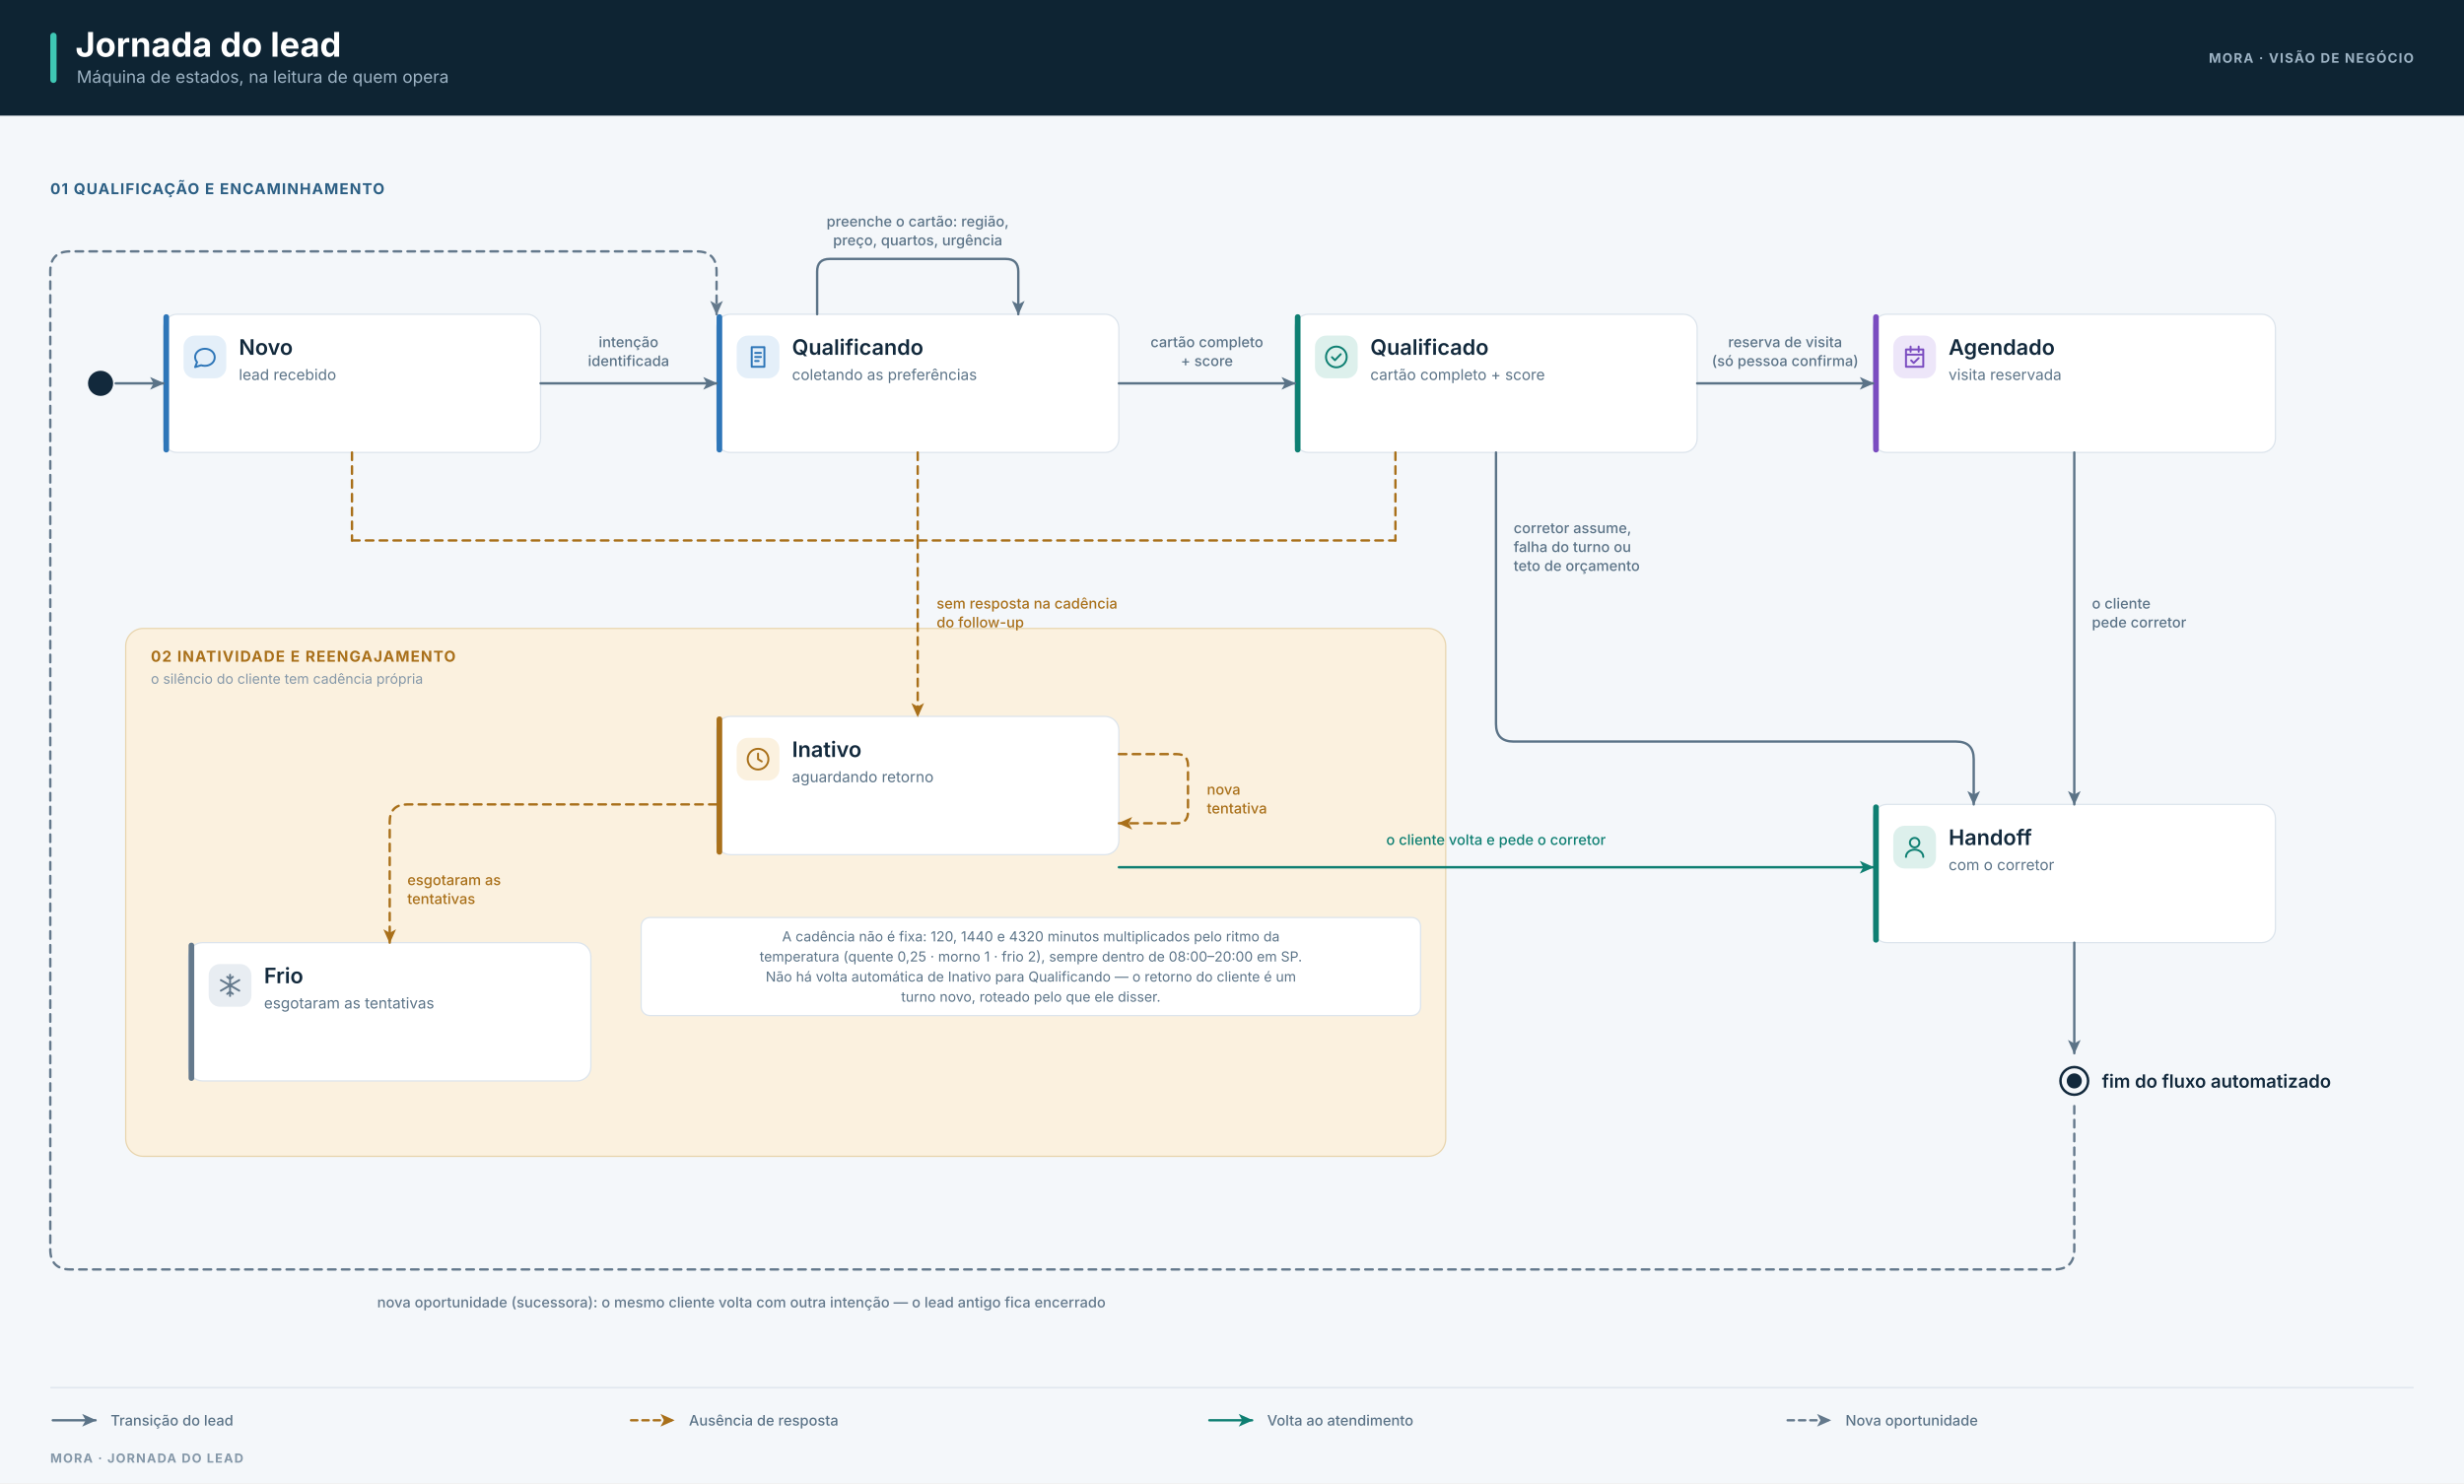
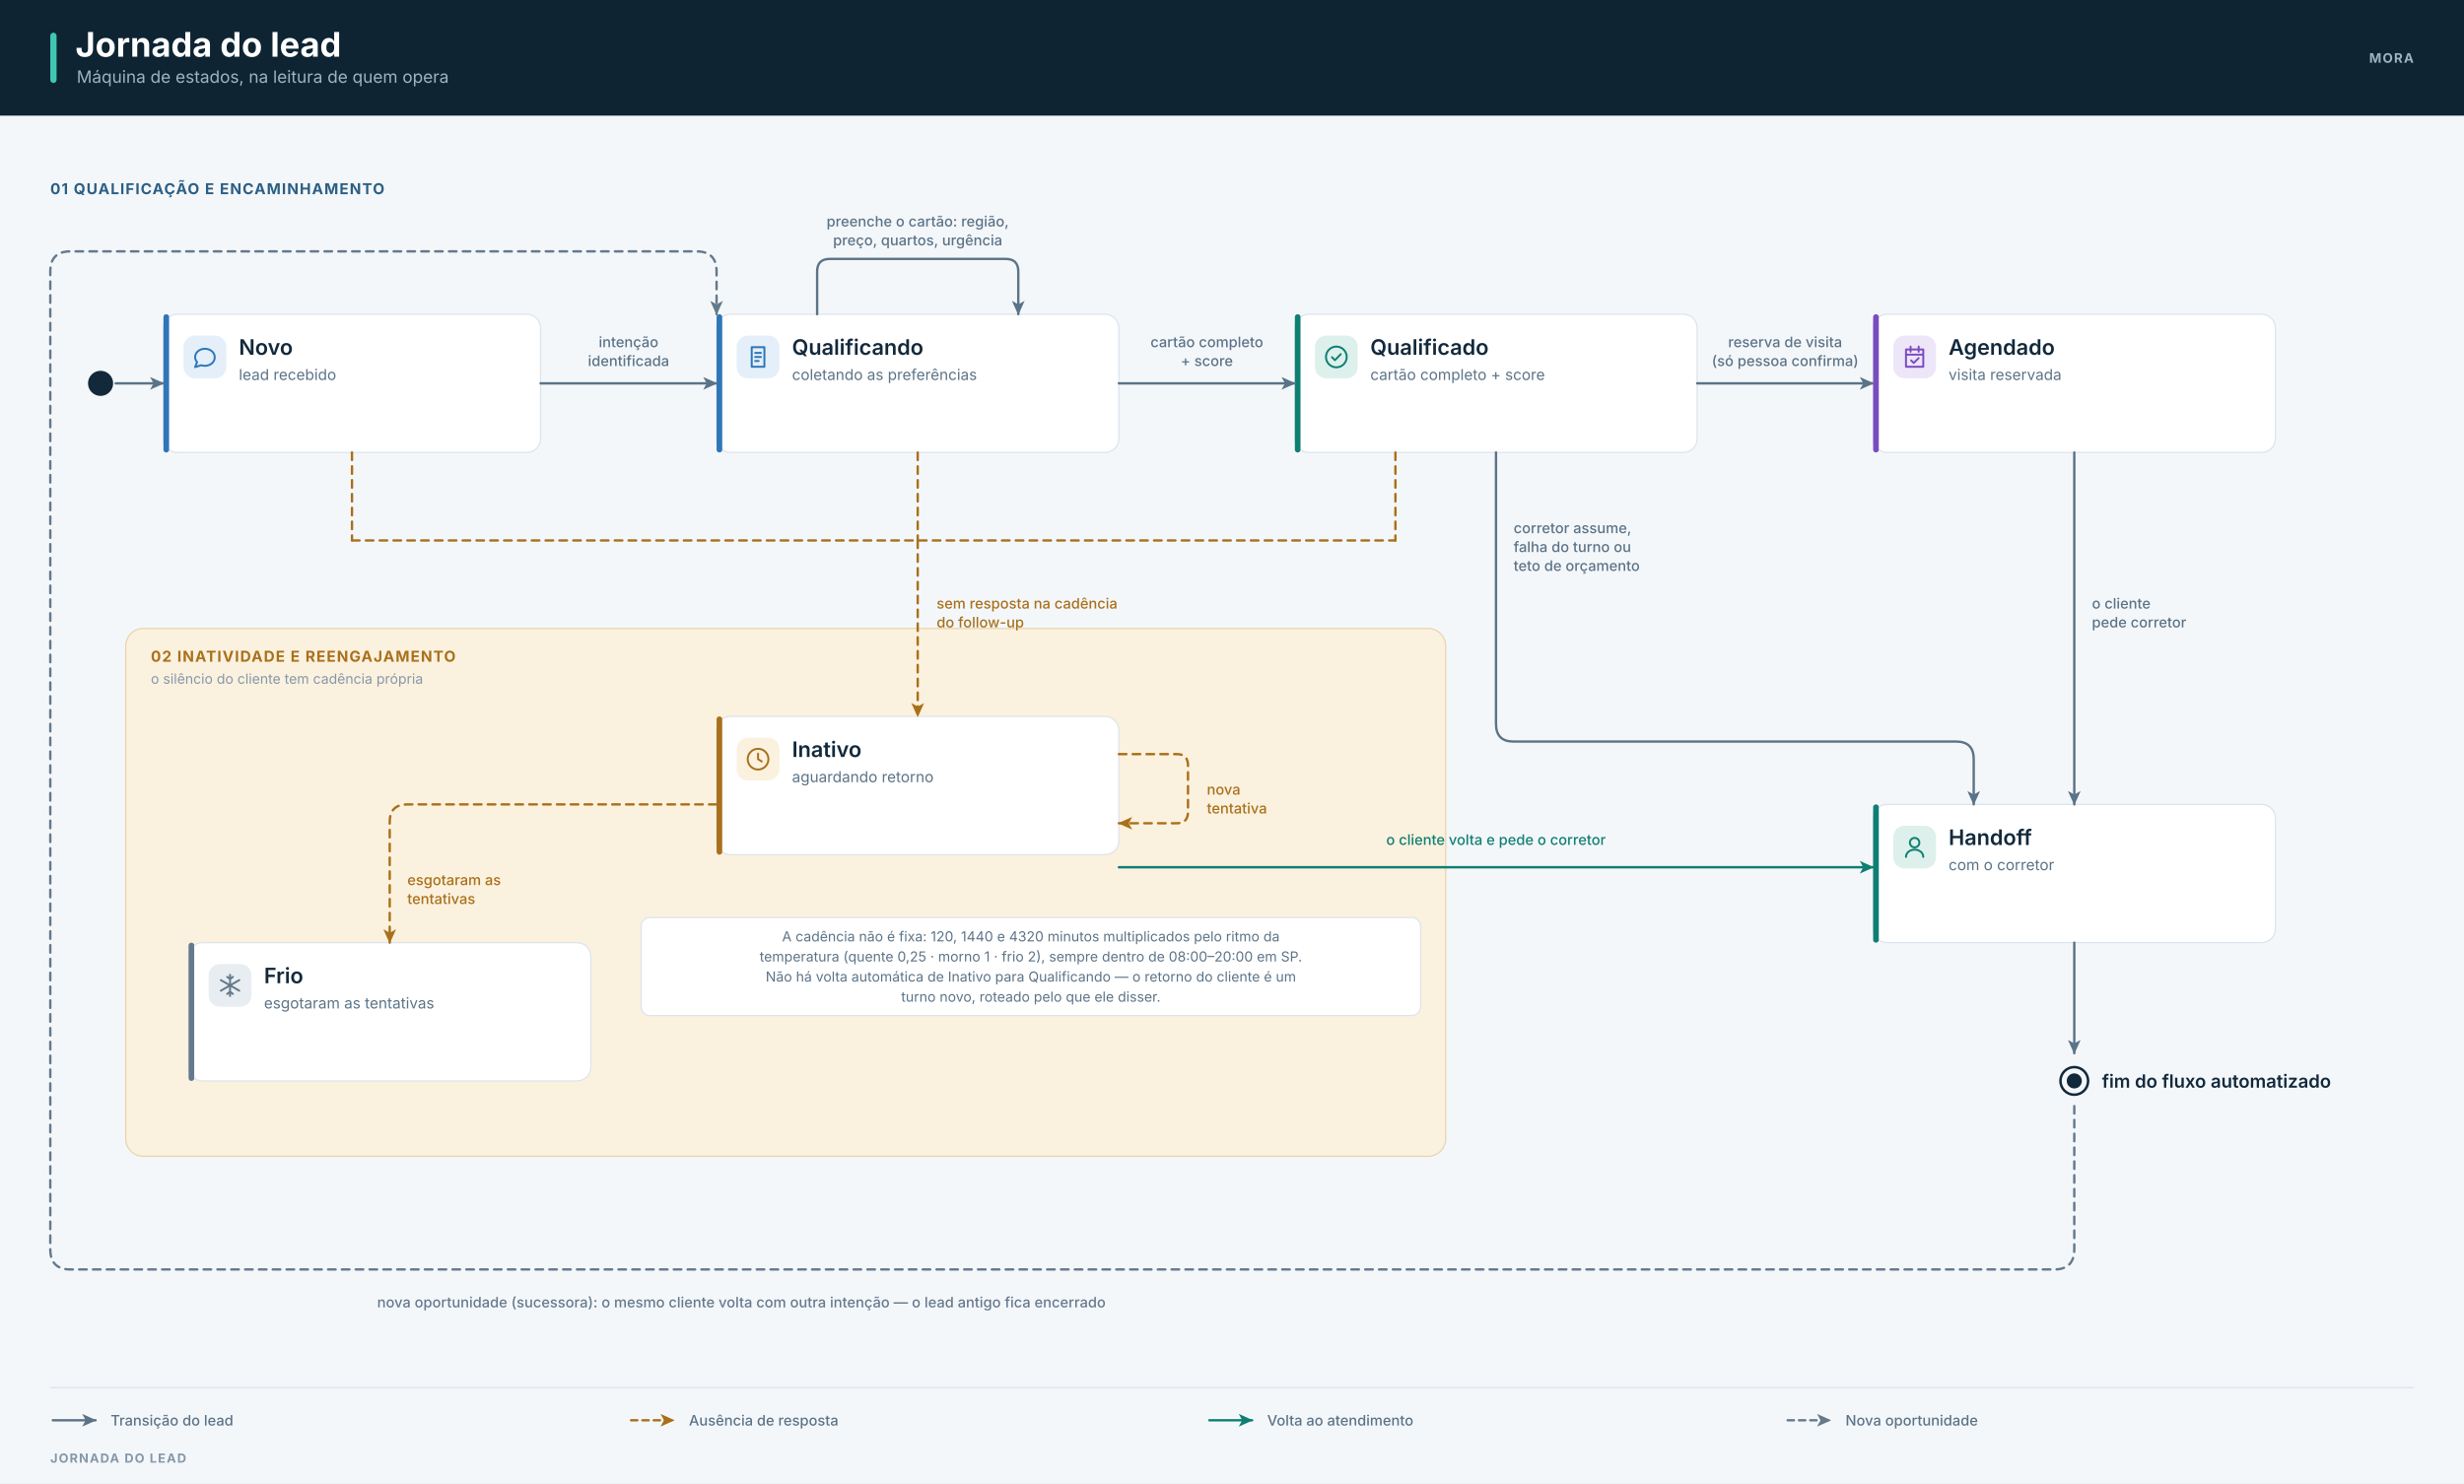
<svg xmlns="http://www.w3.org/2000/svg" viewBox="0 0 1960 1180" width="1960" height="1180" role="img" aria-label="Jornada do lead: novo, qualificando, qualificado, agendado e handoff, com o desvio de inatividade e a volta por nova oportunidade.">
  <style>
  text{font-family:Inter,'Segoe UI',system-ui,-apple-system,'Helvetica Neue',Arial,sans-serif;dominant-baseline:middle}
  .t-tit{font-size:17px;font-weight:600;fill:#12293C}
  .t-tit-s{font-size:14.5px;font-weight:600;fill:#12293C}
  .t-sub{font-size:12px;font-weight:400;fill:#5B7387}
  .t-sub-s{font-size:11px;font-weight:400;fill:#5B7387}
  .t-mini{font-size:10.5px;font-weight:400;fill:#8497A8}
  .t-grp{font-size:12px;font-weight:700;fill:#2C5F84;letter-spacing:.07em}
  .t-grp-s{font-size:11px;font-weight:400;fill:#8497A8}
  .t-seta{font-size:11.5px;font-weight:500}
  .t-leg{font-size:11.5px;font-weight:500;fill:#5B7387}
  .t-rod{font-size:10px;font-weight:700;fill:#8497A8;letter-spacing:.09em}
  .t-cab{font-size:27px;font-weight:700;fill:#FFFFFF}
  .t-cab-s{font-size:13.5px;font-weight:400;fill:#9DB3C4}
  .t-cab-r{font-size:10.5px;font-weight:700;fill:#9DB3C4;letter-spacing:.09em}
  .cartao{fill:#FFFFFF;stroke:#DCE4EC;stroke-width:1}
  .grupo{fill:#E9F1F8;stroke:#D5E2EE;stroke-width:1}
  .linha{stroke:#DCE4EC;stroke-width:1}
  .s-azul{stroke:#2E76B8} .f-azul{fill:#2E76B8} .x-azul{fill:#2E76B8}
  .s-verde{stroke:#0E7F72} .f-verde{fill:#0E7F72} .x-verde{fill:#0E7F72}
  .s-roxo{stroke:#7A4CC0} .f-roxo{fill:#7A4CC0} .x-roxo{fill:#7A4CC0}
  .s-cinza{stroke:#64798C} .f-cinza{fill:#64798C} .x-cinza{fill:#64798C}
  .s-ambar{stroke:#A9701A} .f-ambar{fill:#A9701A} .x-ambar{fill:#A9701A}
  .s-vermelho{stroke:#B04437} .f-vermelho{fill:#B04437} .x-vermelho{fill:#B04437}
  .s-tinta2{stroke:#5B7387} .f-tinta2{fill:#5B7387} .x-tinta2{fill:#5B7387}
  .aresta{fill:none;stroke-width:1.9;stroke-linecap:round;stroke-linejoin:round}
</style>
  <defs>
    <marker id="p-azul" viewBox="0 0 10 10" refX="8.5" refY="5" markerWidth="7" markerHeight="7" orient="auto-start-reverse">
      <path d="M0.5 1.2 9 5 0.5 8.8 2.6 5z" class="f-azul" />
    </marker>
    <marker id="p-verde" viewBox="0 0 10 10" refX="8.5" refY="5" markerWidth="7" markerHeight="7" orient="auto-start-reverse">
      <path d="M0.5 1.2 9 5 0.5 8.8 2.6 5z" class="f-verde" />
    </marker>
    <marker id="p-roxo" viewBox="0 0 10 10" refX="8.5" refY="5" markerWidth="7" markerHeight="7" orient="auto-start-reverse">
      <path d="M0.5 1.2 9 5 0.5 8.8 2.6 5z" class="f-roxo" />
    </marker>
    <marker id="p-cinza" viewBox="0 0 10 10" refX="8.5" refY="5" markerWidth="7" markerHeight="7" orient="auto-start-reverse">
      <path d="M0.5 1.2 9 5 0.5 8.8 2.6 5z" class="f-cinza" />
    </marker>
    <marker id="p-ambar" viewBox="0 0 10 10" refX="8.5" refY="5" markerWidth="7" markerHeight="7" orient="auto-start-reverse">
      <path d="M0.5 1.2 9 5 0.5 8.8 2.6 5z" class="f-ambar" />
    </marker>
    <marker id="p-vermelho" viewBox="0 0 10 10" refX="8.5" refY="5" markerWidth="7" markerHeight="7" orient="auto-start-reverse">
      <path d="M0.5 1.2 9 5 0.5 8.8 2.6 5z" class="f-vermelho" />
    </marker>
    <marker id="p-tinta2" viewBox="0 0 10 10" refX="8.5" refY="5" markerWidth="7" markerHeight="7" orient="auto-start-reverse">
      <path d="M0.5 1.2 9 5 0.5 8.8 2.6 5z" class="f-tinta2" />
    </marker>
  </defs>
  <rect width="1960" height="1180" fill="#F4F7FA" />
  <rect width="1960" height="92" fill="#0E2433" />
  <rect x="40" y="26" width="5" height="40" rx="2.5" fill="#3FC7B4" />
  <text x="60" y="35.0" class="t-cab">Jornada do lead</text>
  <text x="61" y="61.0" class="t-cab-s">Máquina de estados, na leitura de quem opera</text>
-   <text x="1920" y="46.0" class="t-cab-r" text-anchor="end">MORA · VISÃO DE NEGÓCIO</text>
+   <text x="1920" y="46.0" class="t-cab-r" text-anchor="end">MORA</text>
  <text x="40" y="150" class="t-grp">01 QUALIFICAÇÃO E ENCAMINHAMENTO</text>
  <circle cx="80" cy="305" r="10" fill="#12293C" />
  <rect x="130" y="250" width="300" height="110" rx="11" class="cartao" />
  <rect x="130" y="250" width="4.5" height="110" rx="2.2" class="f-azul" />
  <rect x="146" y="267" width="34" height="34" rx="9" fill="#E4EFF9" />
  <g transform="translate(152.0,273.0) scale(0.9167)" fill="none" stroke="#2E76B8" stroke-width="1.7" stroke-linecap="round" stroke-linejoin="round">
    <path d="M20.5 12.5c0 4-3.8 7.2-8.5 7.2-1.2 0-2.3-.2-3.3-.5l-5.2 1.6 1.7-4.3a6.8 6.8 0 0 1-1.7-4.4c0-4 3.8-7.2 8.5-7.2s8.5 3.2 8.5 7.2z" />
  </g>
  <text x="190" y="276" class="t-tit">Novo</text>
  <text x="190" y="298" class="t-sub">lead recebido</text>
  <rect x="570" y="250" width="320" height="110" rx="11" class="cartao" />
  <rect x="570" y="250" width="4.5" height="110" rx="2.2" class="f-azul" />
  <rect x="586" y="267" width="34" height="34" rx="9" fill="#E4EFF9" />
  <g transform="translate(592.0,273.0) scale(0.9167)" fill="none" stroke="#2E76B8" stroke-width="1.7" stroke-linecap="round" stroke-linejoin="round">
    <path d="M6.5 3.5h11v17h-11zM9.5 8.5h5M9.5 12h5M9.5 15.5h3" />
  </g>
  <text x="630" y="276" class="t-tit">Qualificando</text>
  <text x="630" y="298" class="t-sub">coletando as preferências</text>
  <rect x="1030" y="250" width="320" height="110" rx="11" class="cartao" />
  <rect x="1030" y="250" width="4.5" height="110" rx="2.2" class="f-verde" />
  <rect x="1046" y="267" width="34" height="34" rx="9" fill="#DDF0EC" />
  <g transform="translate(1052.0,273.0) scale(0.9167)" fill="none" stroke="#0E7F72" stroke-width="1.7" stroke-linecap="round" stroke-linejoin="round">
    <path d="M12 21a9 9 0 1 0 0-18 9 9 0 0 0 0 18zM8.2 12.2l2.6 2.6 5-5.2" />
  </g>
  <text x="1090" y="276" class="t-tit">Qualificado</text>
  <text x="1090" y="298" class="t-sub">cartão completo + score</text>
  <rect x="1490" y="250" width="320" height="110" rx="11" class="cartao" />
  <rect x="1490" y="250" width="4.5" height="110" rx="2.2" class="f-roxo" />
  <rect x="1506" y="267" width="34" height="34" rx="9" fill="#EDE6F9" />
  <g transform="translate(1512.0,273.0) scale(0.9167)" fill="none" stroke="#7A4CC0" stroke-width="1.7" stroke-linecap="round" stroke-linejoin="round">
    <path d="M4.5 5.5h15v15h-15zM4.5 10h15M8.5 3v4.5M15.5 3v4.5M9 15l2.2 2.2L15.5 13" />
  </g>
  <text x="1550" y="276" class="t-tit">Agendado</text>
  <text x="1550" y="298" class="t-sub">visita reservada</text>
  <rect x="1490" y="640" width="320" height="110" rx="11" class="cartao" />
  <rect x="1490" y="640" width="4.5" height="110" rx="2.2" class="f-verde" />
  <rect x="1506" y="657" width="34" height="34" rx="9" fill="#DDF0EC" />
  <g transform="translate(1512.0,663.0) scale(0.9167)" fill="none" stroke="#0E7F72" stroke-width="1.7" stroke-linecap="round" stroke-linejoin="round">
    <path d="M12 12.2a4.1 4.1 0 1 0 0-8.2 4.1 4.1 0 0 0 0 8.2zM4.5 20.5c0-3.7 3.4-6.3 7.5-6.3s7.5 2.6 7.5 6.3" />
  </g>
  <text x="1550" y="666" class="t-tit">Handoff</text>
  <text x="1550" y="688" class="t-sub">com o corretor</text>
  <circle cx="1650" cy="860" r="11" fill="none" stroke="#12293C" stroke-width="2" />
  <circle cx="1650" cy="860" r="6" fill="#12293C" />
  <text x="1672" y="860" class="t-tit-s">fim do fluxo automatizado</text>
  <path d="M92.0 305.0 L130.0 305.0" class="aresta s-tinta2" marker-end="url(#p-tinta2)" />
  <path d="M430.0 305.0 L570.0 305.0" class="aresta s-tinta2" marker-end="url(#p-tinta2)" />
  <text x="500" y="272" class="t-seta x-tinta2" text-anchor="middle">intenção</text>
  <text x="500" y="287" class="t-seta x-tinta2" text-anchor="middle">identificada</text>
  <path d="M650.0 250.0 L650.0 216.0 Q650.0 206.0 660.0 206.0 L800.0 206.0 Q810.0 206.0 810.0 216.0 L810.0 250.0" class="aresta s-tinta2" marker-end="url(#p-tinta2)" />
  <text x="730" y="176" class="t-seta x-tinta2" text-anchor="middle">preenche o cartão: região,</text>
  <text x="730" y="191" class="t-seta x-tinta2" text-anchor="middle">preço, quartos, urgência</text>
  <path d="M890.0 305.0 L1030.0 305.0" class="aresta s-tinta2" marker-end="url(#p-tinta2)" />
  <text x="960" y="272" class="t-seta x-tinta2" text-anchor="middle">cartão completo</text>
  <text x="960" y="287" class="t-seta x-tinta2" text-anchor="middle">+ score</text>
  <path d="M1350.0 305.0 L1490.0 305.0" class="aresta s-tinta2" marker-end="url(#p-tinta2)" />
  <text x="1420" y="272" class="t-seta x-tinta2" text-anchor="middle">reserva de visita</text>
  <text x="1420" y="287" class="t-seta x-tinta2" text-anchor="middle">(só pessoa confirma)</text>
  <path d="M1650.0 360.0 L1650.0 640.0" class="aresta s-tinta2" marker-end="url(#p-tinta2)" />
  <text x="1664" y="480" class="t-seta x-tinta2" text-anchor="start">o cliente</text>
  <text x="1664" y="495" class="t-seta x-tinta2" text-anchor="start">pede corretor</text>
  <path d="M1190.0 360.0 L1190.0 576.0 Q1190.0 590.0 1204.0 590.0 L1556.0 590.0 Q1570.0 590.0 1570.0 604.0 L1570.0 640.0" class="aresta s-tinta2" marker-end="url(#p-tinta2)" />
  <text x="1204" y="420" class="t-seta x-tinta2" text-anchor="start">corretor assume,</text>
  <text x="1204" y="435" class="t-seta x-tinta2" text-anchor="start">falha do turno ou</text>
  <text x="1204" y="450" class="t-seta x-tinta2" text-anchor="start">teto de orçamento</text>
  <path d="M1650.0 750.0 L1650.0 838.0" class="aresta s-tinta2" marker-end="url(#p-tinta2)" />
  <rect x="100" y="500" width="1050" height="420" rx="14" fill="#FBF1DF" stroke="#E8D5AE" stroke-width="1" />
  <text x="120" y="522" class="t-grp x-ambar">02 INATIVIDADE E REENGAJAMENTO</text>
  <text x="120" y="540" class="t-grp-s">o silêncio do cliente tem cadência própria</text>
  <rect x="570" y="570" width="320" height="110" rx="11" class="cartao" />
  <rect x="570" y="570" width="4.5" height="110" rx="2.2" class="f-ambar" />
  <rect x="586" y="587" width="34" height="34" rx="9" fill="#FBF1DF" />
  <g transform="translate(592.0,593.0) scale(0.9167)" fill="none" stroke="#A9701A" stroke-width="1.7" stroke-linecap="round" stroke-linejoin="round">
    <path d="M12 21a9 9 0 1 0 0-18 9 9 0 0 0 0 18zM12 7.2V12l3.2 2" />
  </g>
  <text x="630" y="596" class="t-tit">Inativo</text>
  <text x="630" y="618" class="t-sub">aguardando retorno</text>
  <rect x="150" y="750" width="320" height="110" rx="11" class="cartao" />
  <rect x="150" y="750" width="4.5" height="110" rx="2.2" class="f-cinza" />
  <rect x="166" y="767" width="34" height="34" rx="9" fill="#E8EDF2" />
  <g transform="translate(172.0,773.0) scale(0.9167)" fill="none" stroke="#64798C" stroke-width="1.7" stroke-linecap="round" stroke-linejoin="round">
    <path d="M12 2.8v18.4M4 7.4l16 9.2M20 7.4 4 16.6M12 6.5 9.5 4.6M12 6.5l2.5-1.9M12 17.5l-2.5 1.9M12 17.5l2.5 1.9" />
  </g>
  <text x="210" y="776" class="t-tit">Frio</text>
  <text x="210" y="798" class="t-sub">esgotaram as tentativas</text>
  <path d="M280.0 360.0 L280.0 430.0" class="aresta s-ambar" stroke-dasharray="6 5" />
  <path d="M1110.0 360.0 L1110.0 430.0" class="aresta s-ambar" stroke-dasharray="6 5" />
  <path d="M730.0 360.0 L730.0 430.0" class="aresta s-ambar" stroke-dasharray="6 5" />
  <path d="M280.0 430.0 L1110.0 430.0" class="aresta s-ambar" stroke-dasharray="6 5" />
  <path d="M730.0 430.0 L730.0 570.0" class="aresta s-ambar" stroke-dasharray="6 5" marker-end="url(#p-ambar)" />
  <text x="745" y="480" class="t-seta x-ambar" text-anchor="start">sem resposta na cadência</text>
  <text x="745" y="495" class="t-seta x-ambar" text-anchor="start">do follow-up</text>
  <path d="M890.0 600.0 L936.0 600.0 Q945.0 600.0 945.0 609.0 L945.0 646.0 Q945.0 655.0 936.0 655.0 L890.0 655.0" class="aresta s-ambar" stroke-dasharray="6 5" marker-end="url(#p-ambar)" />
  <text x="960" y="628" class="t-seta x-ambar" text-anchor="start">nova</text>
  <text x="960" y="643" class="t-seta x-ambar" text-anchor="start">tentativa</text>
  <path d="M570.0 640.0 L324.0 640.0 Q310.0 640.0 310.0 654.0 L310.0 750.0" class="aresta s-ambar" stroke-dasharray="6 5" marker-end="url(#p-ambar)" />
  <text x="324" y="700" class="t-seta x-ambar" text-anchor="start">esgotaram as</text>
  <text x="324" y="715" class="t-seta x-ambar" text-anchor="start">tentativas</text>
  <path d="M890.0 690.0 L1490.0 690.0" class="aresta s-verde" marker-end="url(#p-verde)" />
  <text x="1190" y="668" class="t-seta x-verde" text-anchor="middle">o cliente volta e pede o corretor</text>
  <rect x="510.0" y="730" width="620" height="78" rx="7" class="cartao" />
  <text x="820" y="745" class="t-sub-s" text-anchor="middle">A cadência não é fixa: 120, 1440 e 4320 minutos multiplicados pelo ritmo da</text>
  <text x="820" y="761" class="t-sub-s" text-anchor="middle">temperatura (quente 0,25 · morno 1 · frio 2), sempre dentro de 08:00–20:00 em SP.</text>
  <text x="820" y="777" class="t-sub-s" text-anchor="middle">Não há volta automática de Inativo para Qualificando — o retorno do cliente é um</text>
  <text x="820" y="793" class="t-sub-s" text-anchor="middle">turno novo, roteado pelo que ele disser.</text>
  <path d="M1650.0 880.0 L1650.0 994.0 Q1650.0 1010.0 1634.0 1010.0 L56.0 1010.0 Q40.0 1010.0 40.0 994.0 L40.0 216.0 Q40.0 200.0 56.0 200.0 L554.0 200.0 Q570.0 200.0 570.0 216.0 L570.0 250.0" class="aresta s-cinza" stroke-dasharray="6 5" marker-end="url(#p-cinza)" />
  <text x="300" y="1036" class="t-seta x-cinza" text-anchor="start">nova oportunidade (sucessora): o mesmo cliente volta com outra intenção — o lead antigo fica encerrado</text>
  <line x1="40" y1="1104" x2="1920" y2="1104" class="linha" />
  <path d="M42.0 1130h34" class="aresta s-tinta2" marker-end="url(#p-tinta2)" />
  <text x="88.0" y="1130" class="t-leg">Transição do lead</text>
  <path d="M502.0 1130h34" class="aresta s-ambar" stroke-dasharray="5 4" marker-end="url(#p-ambar)" />
  <text x="548.0" y="1130" class="t-leg">Ausência de resposta</text>
  <path d="M962.0 1130h34" class="aresta s-verde" marker-end="url(#p-verde)" />
  <text x="1008.0" y="1130" class="t-leg">Volta ao atendimento</text>
  <path d="M1422.0 1130h34" class="aresta s-cinza" stroke-dasharray="5 4" marker-end="url(#p-cinza)" />
  <text x="1468.0" y="1130" class="t-leg">Nova oportunidade</text>
-   <text x="40" y="1160" class="t-rod">MORA · JORNADA DO LEAD</text>
+   <text x="40" y="1160" class="t-rod">JORNADA DO LEAD</text>
</svg>
